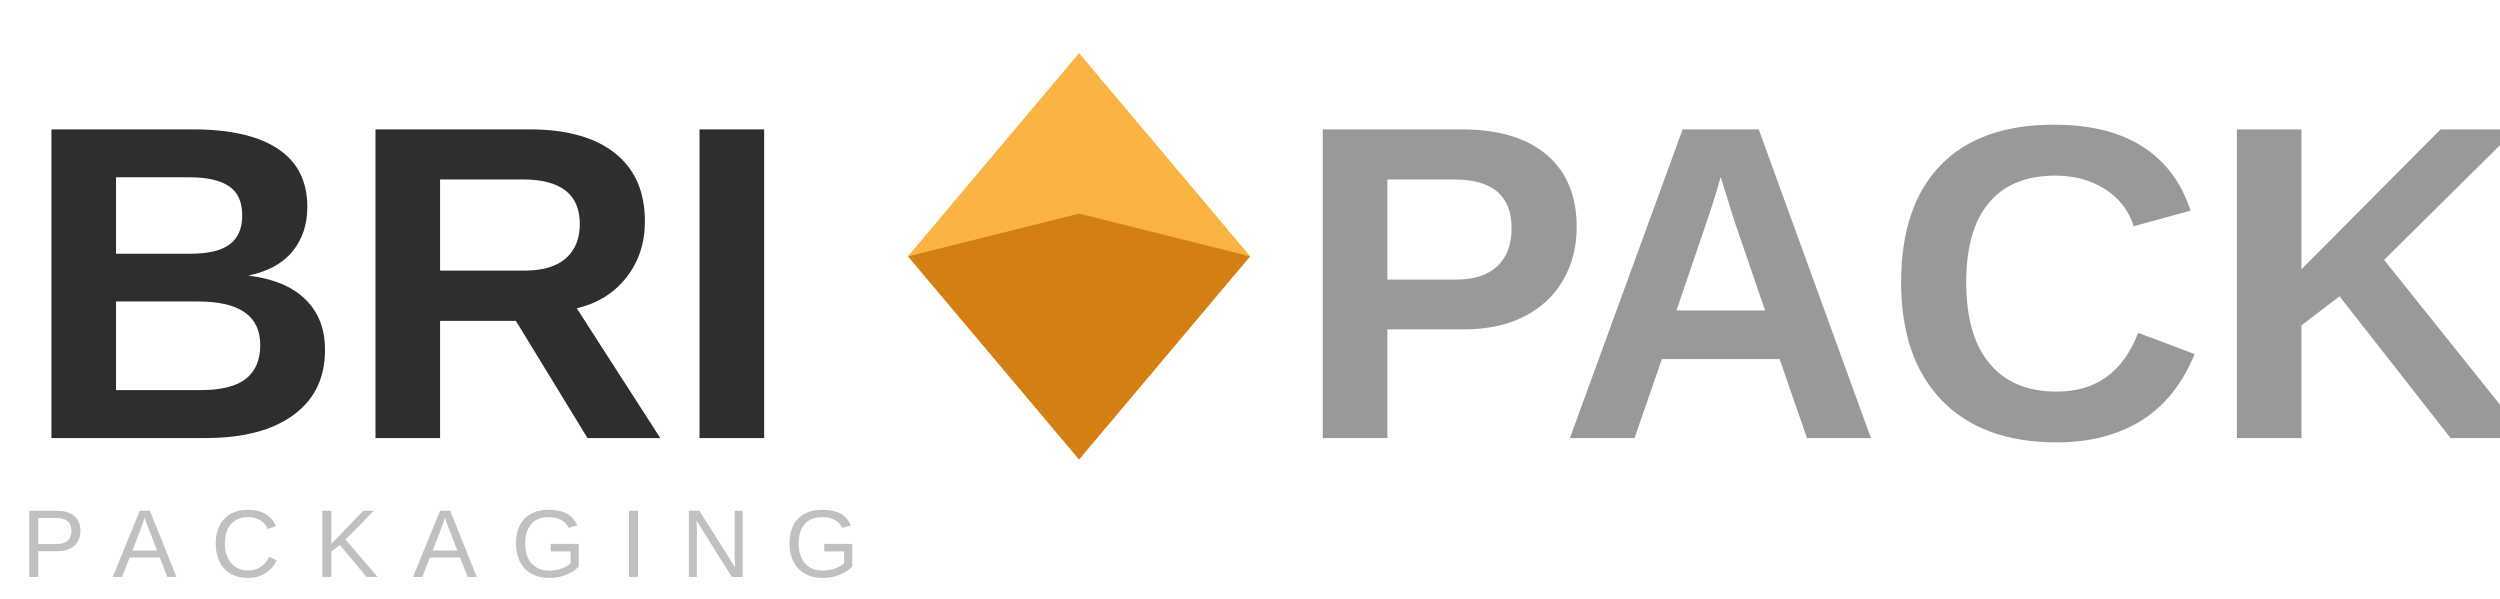
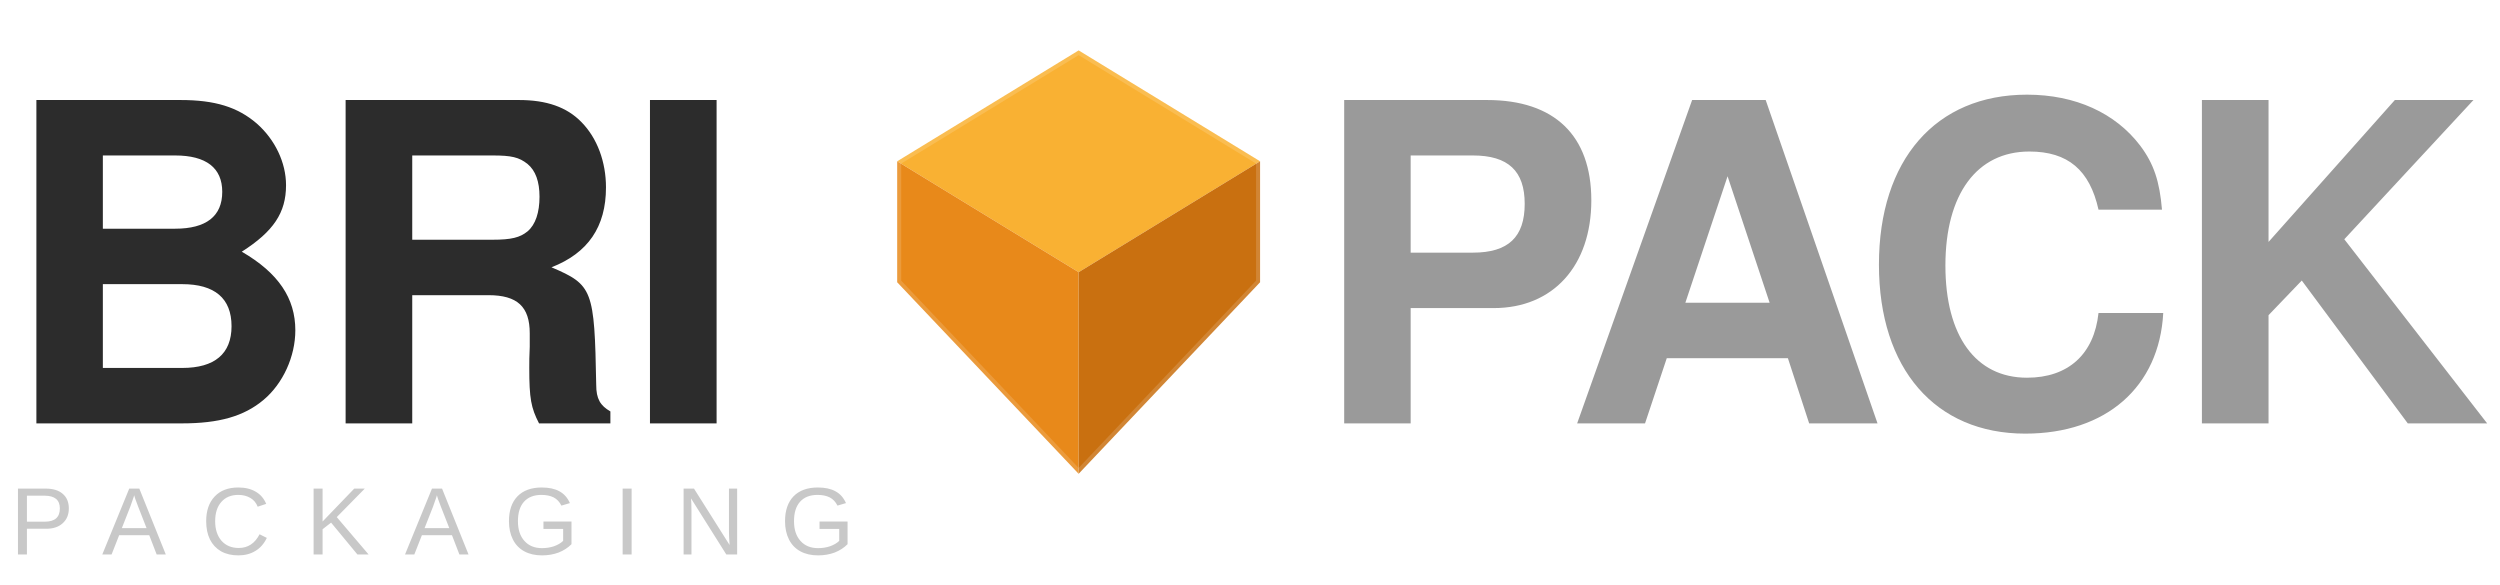
- <svg xmlns="http://www.w3.org/2000/svg" viewBox="0 0 234 56" fill="none">
-   <text x="2" y="41" font-family="'Arial Black','Arial',Helvetica,sans-serif" font-weight="900" font-size="42" fill="#2e2e2e">BRI</text>
-   <g transform="translate(101,24)">
-     <polygon points="0,-19  16,0   0,19  -16,0" fill="#f5921e" />
-     <polygon points="0,-19  16,0   0,-4  -16,0" fill="#f9b443" />
-     <polygon points="0, 19  16,0   0,-4  -16,0" fill="#c97810" opacity="0.75" />
+ <svg xmlns="http://www.w3.org/2000/svg" viewBox="0 0 248 58" fill="none">
+   <text x="0" y="42" font-family="'Arial Black','Impact',Helvetica,sans-serif" font-weight="900" font-size="44" fill="#2c2c2c" letter-spacing="-1">BRI</text>
+   <g transform="translate(107,26)">
+     <polygon points="0,-21  18,-10  0,1  -18,-10" fill="#f9b133" />
+     <polygon points="-18,-10  0,1  0,21  -18,2" fill="#e8891a" />
+     <polygon points="18,-10  0,1  0,21  18,2" fill="#c97010" />
+     <polygon points="0,-21  18,-10  18,2  0,21  -18,2  -18,-10" fill="none" stroke="rgba(255,255,255,0.15)" stroke-width="0.8" />
  </g>
-   <text x="121" y="41" font-family="'Arial Black','Arial',Helvetica,sans-serif" font-weight="900" font-size="42" fill="#999999">PACK</text>
-   <text x="2" y="54" font-family="Arial,Helvetica,sans-serif" font-size="9" font-weight="400" letter-spacing="3.2" fill="#c0c0c0">PACKAGING</text>
+   <text x="130" y="42" font-family="'Arial Black','Impact',Helvetica,sans-serif" font-weight="900" font-size="44" fill="#9a9a9a" letter-spacing="-1">PACK</text>
+   <text x="1" y="55" font-family="'Arial',Helvetica,sans-serif" font-size="9.5" font-weight="400" letter-spacing="3.5" fill="#c8c8c8">PACKAGING</text>
</svg>
